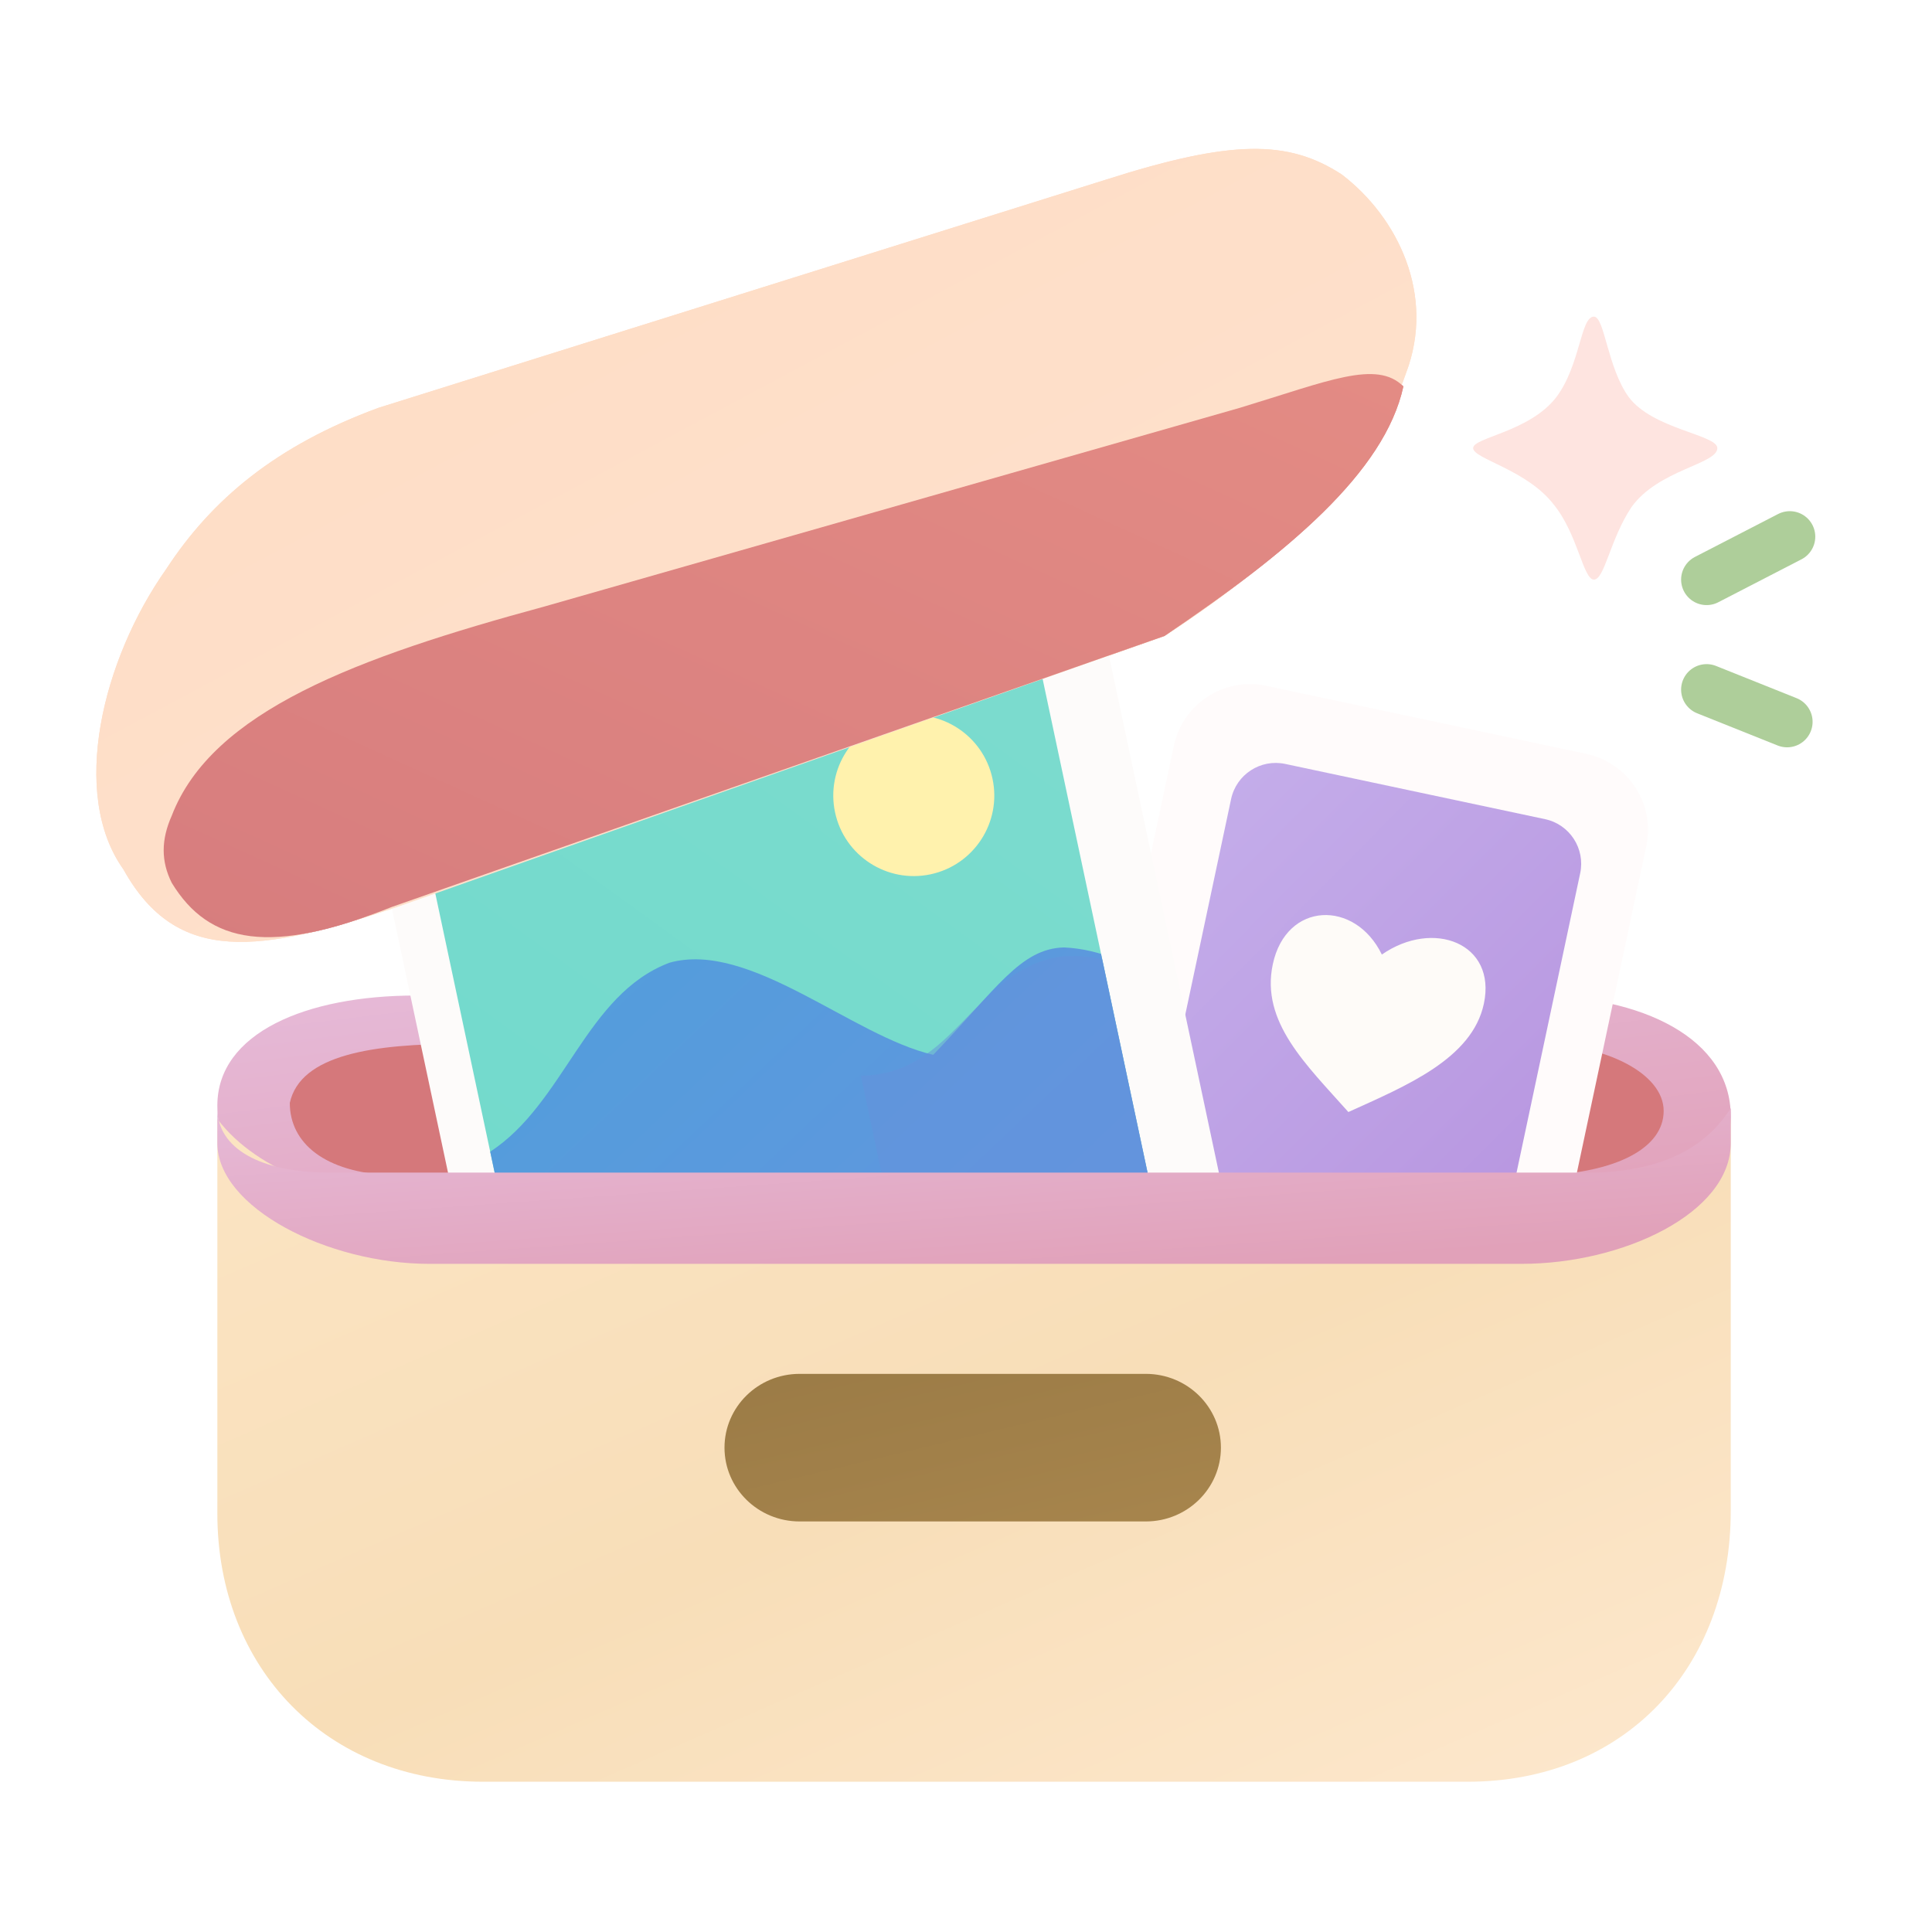
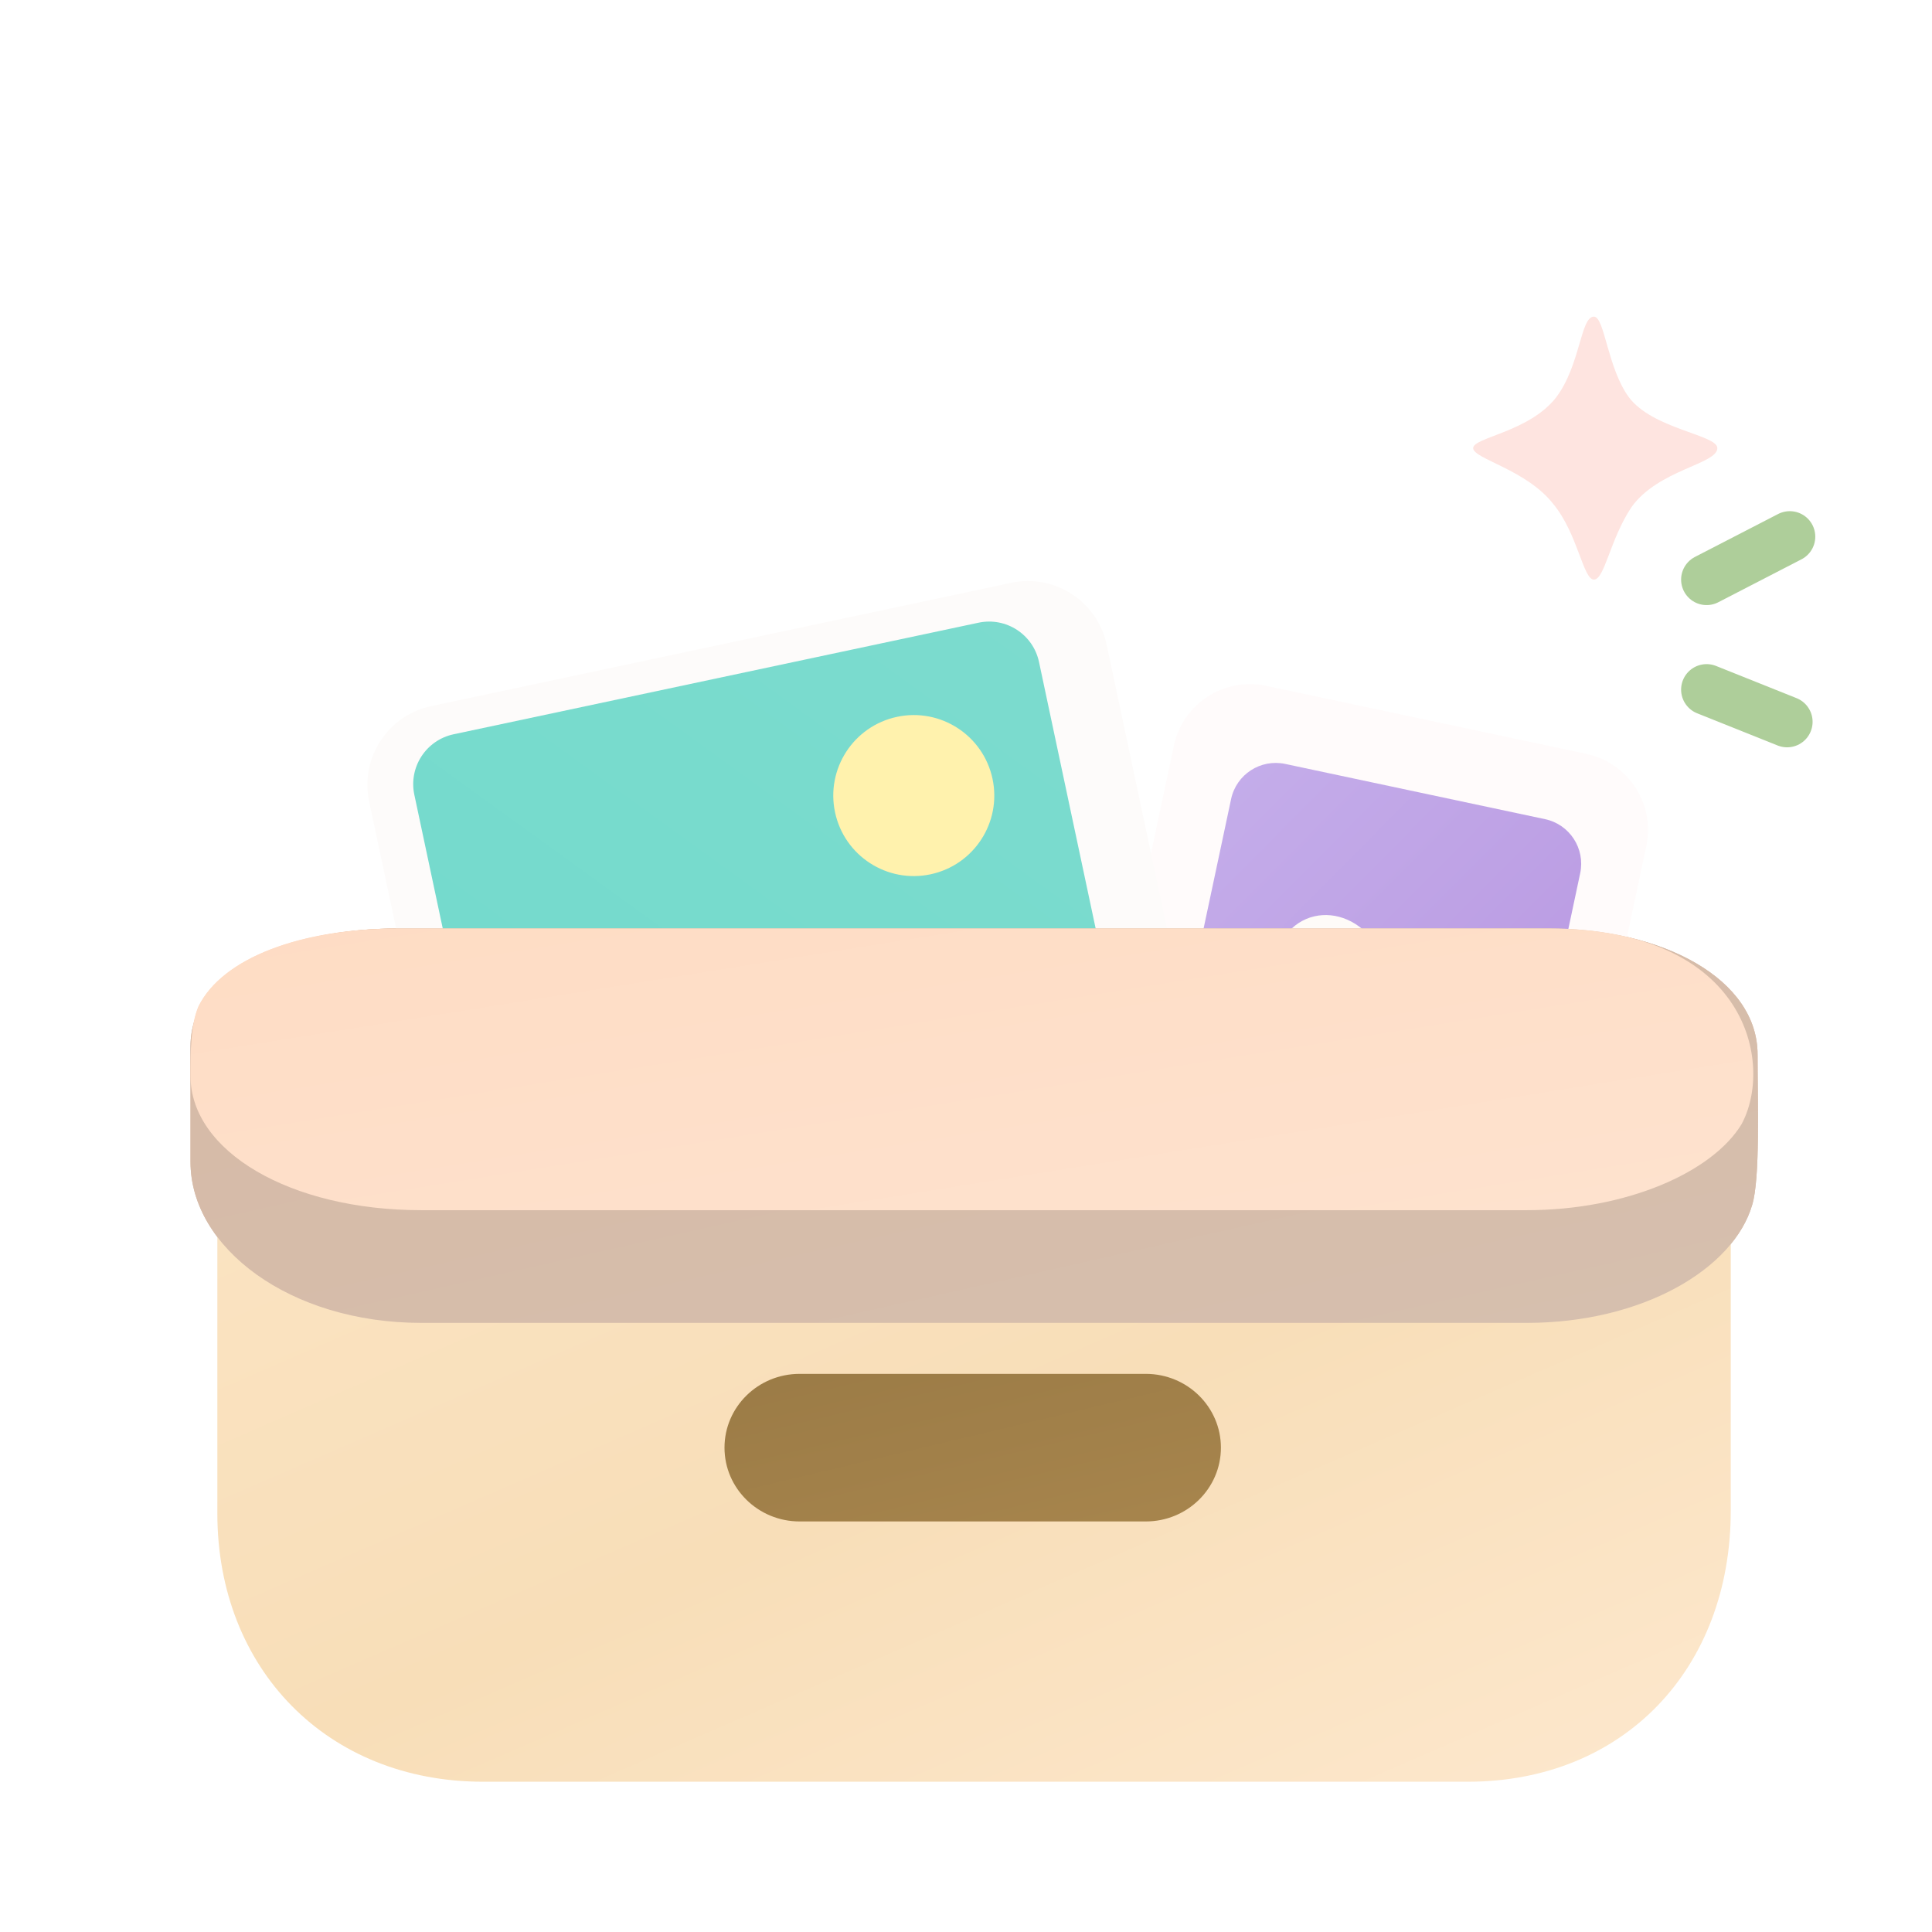
<svg xmlns="http://www.w3.org/2000/svg" viewBox="260 155 720 720" role="img" aria-label="Schuhkarton lädt">
  <defs>
    <linearGradient id="sk-lidTop" x1="0" y1="0" x2="0.9" y2="1">
      <stop stop-color="#fedcc4" />
      <stop offset="1" stop-color="#fee2ce" />
    </linearGradient>
    <linearGradient id="sk-lidInside" x1="0" y1="1" x2="1" y2="0">
      <stop stop-color="#d77d7e" />
      <stop offset="1" stop-color="#e38b84" />
    </linearGradient>
    <linearGradient id="sk-rim" x1="0" y1="0" x2="0.7" y2="1">
      <stop stop-color="#e6bad8" />
      <stop offset="1" stop-color="#e1a1b9" />
    </linearGradient>
    <linearGradient id="sk-box" x1="0" y1="0" x2="1" y2="1">
      <stop stop-color="#fbe4c3" />
      <stop offset="0.5" stop-color="#f8deb8" />
      <stop offset="1" stop-color="#fde8ce" />
    </linearGradient>
    <linearGradient id="sk-slot" x1="0" y1="0" x2="0.8" y2="1">
      <stop stop-color="#9b7b46" />
      <stop offset="1" stop-color="#a6844c" />
    </linearGradient>
    <linearGradient id="sk-sky" x1="0" y1="1" x2="1" y2="0">
      <stop stop-color="#71dacc" />
      <stop offset="1" stop-color="#7cdbce" />
    </linearGradient>
    <linearGradient id="sk-mountains" x1="0" y1="0" x2="1" y2="1">
      <stop stop-color="#529edb" />
      <stop offset="1" stop-color="#6693e0" />
    </linearGradient>
    <linearGradient id="sk-heartBg" x1="0" y1="0" x2="1" y2="1">
      <stop stop-color="#c4adea" />
      <stop offset="1" stop-color="#b693df" />
    </linearGradient>
    <clipPath id="sk-scene">
      <rect x="429" y="405" width="238" height="260" rx="19" />
    </clipPath>
    <clipPath id="sk-inbox">
      <rect x="260" y="155" width="720" height="640" />
    </clipPath>
  </defs>
  <style>
-     .lid, .p1, .p2, .star, .rays { transform-box: fill-box; transform-origin: center; animation: 3.2s infinite both; }
-     .lid { animation-name: sk-lid; }
-     .lid-front { animation-name: sk-lid, sk-front; }
+     .p1, .p2, .star, .rays { transform-box: fill-box; transform-origin: center; animation: 3.2s infinite both; }
    .p1 { animation-name: sk-p1; }
    .p2 { animation-name: sk-p2; }
    .star { animation-name: sk-star; }
    .rays { animation-name: sk-rays; }
-     @keyframes sk-lid {
-       0%, 4% { transform: translate(82px, 172px) rotate(17.5deg) scale(1.13, 1); animation-timing-function: cubic-bezier(.2, .8, .3, 1.15); }
-       16%, 30% { transform: none; animation-timing-function: cubic-bezier(.5, 0, .4, 1); }
-       68%, 100% { transform: translate(82px, 172px) rotate(17.5deg) scale(1.13, 1); }
-     }
-     @keyframes sk-front { 0%, 6% { opacity: 1; } 7%, 62% { opacity: 0; } 63%, 100% { opacity: 1; } }
+     .lid-still { display: none; }
    @keyframes sk-p1 {
-       0%, 7% { transform: translateY(260px); animation-timing-function: cubic-bezier(.2, .8, .3, 1.2); }
-       20%, 36% { transform: none; animation-timing-function: ease-in; }
-       60%, 100% { transform: translateY(260px); }
+       0%, 9% { transform: translateY(260px); animation-timing-function: cubic-bezier(.2, .8, .3, 1.2); }
+       21%, 36% { transform: none; animation-timing-function: ease-in; }
+       56%, 100% { transform: translateY(260px); }
    }
    @keyframes sk-p2 {
-       0%, 10% { transform: translateY(240px); animation-timing-function: cubic-bezier(.2, .8, .3, 1.25); }
-       23%, 33% { transform: none; animation-timing-function: ease-in; }
-       57%, 100% { transform: translateY(240px); }
+       0%, 11% { transform: translateY(240px); animation-timing-function: cubic-bezier(.2, .8, .3, 1.25); }
+       24%, 33% { transform: none; animation-timing-function: ease-in; }
+       53%, 100% { transform: translateY(240px); }
    }
    @keyframes sk-star {
      0%, 17% { transform: scale(0) rotate(-90deg); opacity: 0; animation-timing-function: cubic-bezier(.2, .8, .3, 1.4); }
      26%, 34% { transform: none; opacity: 1; }
      44%, 100% { transform: scale(0) rotate(45deg); opacity: 0; }
    }
    @keyframes sk-rays {
      0%, 22% { transform: scale(.2); opacity: 0; animation-timing-function: ease-out; }
      29%, 34% { transform: none; opacity: 1; }
      42%, 100% { transform: scale(.2); opacity: 0; }
    }
-     @media (prefers-reduced-motion: reduce) { .lid, .p1, .p2, .star, .rays { animation: none; } .lid-front { display: none; } }
+     @media (prefers-reduced-motion: reduce) {
+       .p1, .p2, .star, .rays { animation: none; }
+       .lid-move { display: none; }
+       .lid-still { display: inline; }
+     }
  </style>
-   <g class="lid">
+   <g class="lid-still">
    <path fill="url(#sk-lidTop)" d="M306 479C286 451 298 401 322 367C339 341 363 321 401 307L672 222C719 207 740 207 760 220C781 236 795 265 784 294C773 326 745 359 694 392L408 493C357 510 326 515 306 479Z" />
    <path fill="url(#sk-lidInside)" d="M324 459C339 420 393 400 463 381L722 307C755 297 773 289 783 299C776 331 740 361 694 392L406 493C361 511 338 507 324 484C320 476 320 468 324 459Z" />
+   </g>
+   <g class="lid-move">
+     <g>
+       <animate attributeName="display" dur="3.2s" repeatCount="indefinite" calcMode="discrete" keyTimes="0;0.1;0.52" values="none;inline;none" />
+       <g id="sk-lidMove">
+         <path fill="url(#sk-lidTop)" d="M331 545C331 560 331 574 331 588C331 620 368 648 417 648C554.3 648 691.7 648 829 648C872 648 906 628 913 604C916 594 915 566 915 548C915 520 880 501 837 501C694.3 501 551.7 501 409 501C366 501 331 517 331 545Z">
+           <animate attributeName="d" dur="3.2s" repeatCount="indefinite" calcMode="spline" keyTimes="0;0.04;0.1;0.19;0.31;0.52;0.66;1" keySplines="0 0 1 1;.4 0 1 .8;0 .3 .3 1;0 0 1 1;.45 0 .8 .55;.2 .45 .4 1;0 0 1 1" values="M331 545C331 560 331 574 331 588C331 620 368 648 417 648C554.3 648 691.7 648 829 648C872 648 906 628 913 604C916 594 915 566 915 548C915 520 880 501 837 501C694.3 501 551.7 501 409 501C366 501 331 517 331 545Z;M331 545C331 560 331 574 331 588C331 620 368 648 417 648C554.3 648 691.7 648 829 648C872 648 906 628 913 604C916 594 915 566 915 548C915 520 880 501 837 501C694.3 501 551.7 501 409 501C366 501 331 517 331 545Z;M331 503.6C331 505.4 331 507.1 331 508.8C331 512.6 368 516 417 516C554.3 516 691.7 516 829 516C872 516 906 513.6 913 510.7C916 509.5 915 506.2 915 504C915 500.6 880 498.4 837 498.4C694.3 498.4 551.7 498.4 409 498.4C366 498.4 331 500.3 331 503.6Z;M306 479C286 451 298 401 322 367C339 341 363 321 401 307C491.3 278.7 581.7 250.3 672 222C719 207 740 207 760 220C781 236 795 265 784 294C773 326 745 359 694 392C598.7 425.7 503.3 459.3 408 493C357 510 326 515 306 479Z;M306 479C286 451 298 401 322 367C339 341 363 321 401 307C491.3 278.7 581.7 250.3 672 222C719 207 740 207 760 220C781 236 795 265 784 294C773 326 745 359 694 392C598.7 425.7 503.3 459.3 408 493C357 510 326 515 306 479Z;M331 503.6C331 505.4 331 507.1 331 508.8C331 512.6 368 516 417 516C554.3 516 691.7 516 829 516C872 516 906 513.6 913 510.7C916 509.5 915 506.2 915 504C915 500.6 880 498.4 837 498.4C694.3 498.4 551.7 498.4 409 498.4C366 498.4 331 500.3 331 503.6Z;M331 545C331 560 331 574 331 588C331 620 368 648 417 648C554.3 648 691.7 648 829 648C872 648 906 628 913 604C916 594 915 566 915 548C915 520 880 501 837 501C694.3 501 551.7 501 409 501C366 501 331 517 331 545Z;M331 545C331 560 331 574 331 588C331 620 368 648 417 648C554.3 648 691.7 648 829 648C872 648 906 628 913 604C916 594 915 566 915 548C915 520 880 501 837 501C694.3 501 551.7 501 409 501C366 501 331 517 331 545Z" />
+         </path>
+         <path fill="#000" opacity=".16" d="M331 545C331 560 331 574 331 588C331 620 368 648 417 648C554.3 648 691.7 648 829 648C872 648 906 628 913 604C916 594 915 566 915 548C915 520 880 501 837 501C694.3 501 551.7 501 409 501C366 501 331 517 331 545Z">
+           <animate attributeName="d" dur="3.2s" repeatCount="indefinite" calcMode="spline" keyTimes="0;0.04;0.1;0.19;0.31;0.52;0.66;1" keySplines="0 0 1 1;.4 0 1 .8;0 .3 .3 1;0 0 1 1;.45 0 .8 .55;.2 .45 .4 1;0 0 1 1" values="M331 545C331 560 331 574 331 588C331 620 368 648 417 648C554.3 648 691.7 648 829 648C872 648 906 628 913 604C916 594 915 566 915 548C915 520 880 501 837 501C694.3 501 551.7 501 409 501C366 501 331 517 331 545Z;M331 545C331 560 331 574 331 588C331 620 368 648 417 648C554.3 648 691.7 648 829 648C872 648 906 628 913 604C916 594 915 566 915 548C915 520 880 501 837 501C694.3 501 551.7 501 409 501C366 501 331 517 331 545Z;M331 503.6C331 505.4 331 507.1 331 508.8C331 512.6 368 516 417 516C554.3 516 691.7 516 829 516C872 516 906 513.6 913 510.7C916 509.5 915 506.2 915 504C915 500.6 880 498.4 837 498.4C694.3 498.4 551.7 498.4 409 498.4C366 498.4 331 500.3 331 503.6Z;M306 479C286 451 298 401 322 367C339 341 363 321 401 307C491.3 278.7 581.7 250.3 672 222C719 207 740 207 760 220C781 236 795 265 784 294C773 326 745 359 694 392C598.7 425.7 503.3 459.3 408 493C357 510 326 515 306 479Z;M306 479C286 451 298 401 322 367C339 341 363 321 401 307C491.3 278.7 581.7 250.3 672 222C719 207 740 207 760 220C781 236 795 265 784 294C773 326 745 359 694 392C598.7 425.7 503.3 459.3 408 493C357 510 326 515 306 479Z;M331 503.6C331 505.4 331 507.1 331 508.8C331 512.6 368 516 417 516C554.3 516 691.7 516 829 516C872 516 906 513.6 913 510.7C916 509.5 915 506.2 915 504C915 500.6 880 498.4 837 498.4C694.3 498.4 551.7 498.4 409 498.4C366 498.4 331 500.3 331 503.6Z;M331 545C331 560 331 574 331 588C331 620 368 648 417 648C554.3 648 691.7 648 829 648C872 648 906 628 913 604C916 594 915 566 915 548C915 520 880 501 837 501C694.3 501 551.7 501 409 501C366 501 331 517 331 545Z;M331 545C331 560 331 574 331 588C331 620 368 648 417 648C554.3 648 691.7 648 829 648C872 648 906 628 913 604C916 594 915 566 915 548C915 520 880 501 837 501C694.3 501 551.7 501 409 501C366 501 331 517 331 545Z" />
+           <animate attributeName="opacity" dur="3.2s" repeatCount="indefinite" keyTimes="0;0.1;0.19;0.31;0.52;1" values=".16;.16;0;0;.16;.16" />
+         </path>
+         <path fill="url(#sk-lidTop)" d="M331 556C331 584 368 606 417 606C554.3 606 691.7 606 829 606C866 606 898 592 909 574C921 552 912 501 837 501C694.3 501 551.7 501 409 501C372 501 343 512 334 530C331 537 331 547 331 556Z">
+           <animate attributeName="d" dur="3.2s" repeatCount="indefinite" calcMode="spline" keyTimes="0;0.04;0.1;0.19;0.31;0.52;0.66;1" keySplines="0 0 1 1;.4 0 1 .8;0 .3 .3 1;0 0 1 1;.45 0 .8 .55;.2 .45 .4 1;0 0 1 1" values="M331 556C331 584 368 606 417 606C554.3 606 691.7 606 829 606C866 606 898 592 909 574C921 552 912 501 837 501C694.3 501 551.7 501 409 501C372 501 343 512 334 530C331 537 331 547 331 556Z;M331 556C331 584 368 606 417 606C554.3 606 691.7 606 829 606C866 606 898 592 909 574C921 552 912 501 837 501C694.3 501 551.7 501 409 501C372 501 343 512 334 530C331 537 331 547 331 556Z;M331 499.7C331 500.6 368 501.2 417 501.2C554.3 501.2 691.7 501.2 829 501.2C866 501.2 898 500.8 909 500.3C921 499.6 912 498.1 837 498.1C694.3 498.1 551.7 498.1 409 498.1C372 498.1 343 498.4 334 499C331 499.2 331 499.5 331 499.7Z;M324 459C339 420 393 400 463 381C549.3 356.3 635.7 331.7 722 307C755 297 773 289 783 299C776 331 740 361 694 392C598 425.7 502 459.3 406 493C361 511 338 507 324 484C320 476 320 468 324 459Z;M324 459C339 420 393 400 463 381C549.3 356.3 635.7 331.7 722 307C755 297 773 289 783 299C776 331 740 361 694 392C598 425.7 502 459.3 406 493C361 511 338 507 324 484C320 476 320 468 324 459Z;M331 499.7C331 500.6 368 501.2 417 501.2C554.3 501.2 691.7 501.2 829 501.2C866 501.2 898 500.8 909 500.3C921 499.6 912 498.1 837 498.1C694.3 498.1 551.7 498.1 409 498.1C372 498.1 343 498.4 334 499C331 499.2 331 499.5 331 499.7Z;M331 556C331 584 368 606 417 606C554.3 606 691.7 606 829 606C866 606 898 592 909 574C921 552 912 501 837 501C694.3 501 551.7 501 409 501C372 501 343 512 334 530C331 537 331 547 331 556Z;M331 556C331 584 368 606 417 606C554.3 606 691.7 606 829 606C866 606 898 592 909 574C921 552 912 501 837 501C694.3 501 551.7 501 409 501C372 501 343 512 334 530C331 537 331 547 331 556Z" />
+           <animate attributeName="visibility" dur="3.2s" repeatCount="indefinite" calcMode="discrete" keyTimes="0;0.1;0.52" values="visible;hidden;visible" />
+         </path>
+         <path fill="url(#sk-lidInside)" d="M331 556C331 584 368 606 417 606C554.3 606 691.7 606 829 606C866 606 898 592 909 574C921 552 912 501 837 501C694.3 501 551.7 501 409 501C372 501 343 512 334 530C331 537 331 547 331 556Z" visibility="hidden">
+           <animate attributeName="d" dur="3.2s" repeatCount="indefinite" calcMode="spline" keyTimes="0;0.04;0.1;0.19;0.31;0.52;0.66;1" keySplines="0 0 1 1;.4 0 1 .8;0 .3 .3 1;0 0 1 1;.45 0 .8 .55;.2 .45 .4 1;0 0 1 1" values="M331 556C331 584 368 606 417 606C554.3 606 691.7 606 829 606C866 606 898 592 909 574C921 552 912 501 837 501C694.3 501 551.7 501 409 501C372 501 343 512 334 530C331 537 331 547 331 556Z;M331 556C331 584 368 606 417 606C554.3 606 691.7 606 829 606C866 606 898 592 909 574C921 552 912 501 837 501C694.3 501 551.7 501 409 501C372 501 343 512 334 530C331 537 331 547 331 556Z;M331 499.7C331 500.6 368 501.2 417 501.2C554.3 501.2 691.7 501.2 829 501.2C866 501.2 898 500.8 909 500.3C921 499.6 912 498.1 837 498.1C694.3 498.1 551.7 498.1 409 498.1C372 498.1 343 498.4 334 499C331 499.2 331 499.5 331 499.7Z;M324 459C339 420 393 400 463 381C549.3 356.3 635.7 331.7 722 307C755 297 773 289 783 299C776 331 740 361 694 392C598 425.7 502 459.3 406 493C361 511 338 507 324 484C320 476 320 468 324 459Z;M324 459C339 420 393 400 463 381C549.3 356.3 635.7 331.7 722 307C755 297 773 289 783 299C776 331 740 361 694 392C598 425.7 502 459.3 406 493C361 511 338 507 324 484C320 476 320 468 324 459Z;M331 499.7C331 500.6 368 501.2 417 501.2C554.3 501.2 691.7 501.2 829 501.2C866 501.2 898 500.8 909 500.3C921 499.6 912 498.1 837 498.1C694.3 498.1 551.7 498.1 409 498.1C372 498.1 343 498.4 334 499C331 499.2 331 499.5 331 499.7Z;M331 556C331 584 368 606 417 606C554.3 606 691.7 606 829 606C866 606 898 592 909 574C921 552 912 501 837 501C694.3 501 551.7 501 409 501C372 501 343 512 334 530C331 537 331 547 331 556Z;M331 556C331 584 368 606 417 606C554.3 606 691.7 606 829 606C866 606 898 592 909 574C921 552 912 501 837 501C694.3 501 551.7 501 409 501C372 501 343 512 334 530C331 537 331 547 331 556Z" />
+           <animate attributeName="visibility" dur="3.2s" repeatCount="indefinite" calcMode="discrete" keyTimes="0;0.1;0.52" values="hidden;visible;hidden" />
+         </path>
+       </g>
+     </g>
  </g>
  <path fill="url(#sk-rim)" d="M341 567C341 540 374 526 415 526H831C872 526 905 542 905 571C905 598 870 626 823 626H423C376 626 341 599 341 567Z" />
  <path fill="#d5787b" d="M368 566C372 548 399 544 432 544H833C858 544 880 555 880 569C880 583 862 592 835 593H406C381 592 368 581 368 566Z" />
  <g clip-path="url(#sk-inbox)">
    <g class="p2">
      <g transform="rotate(12 771 515)">
        <rect x="682" y="421" width="180" height="255" rx="29" fill="#fffbfb" />
        <rect x="707" y="448" width="133" height="208" rx="17" fill="url(#sk-heartBg)" />
        <path fill="#fefbf8" d="M774 510C760 492 735 498 735 522C735 544 755 556 774 570C793 556 815 541 815 520C815 497 790 493 774 510Z" />
      </g>
    </g>
    <g class="p1">
      <g transform="rotate(-12 551 507)">
        <rect x="412" y="393" width="281" height="307" rx="30" fill="#fdfbfa" />
        <g clip-path="url(#sk-scene)">
          <rect x="429" y="405" width="238" height="260" rx="19" fill="url(#sk-sky)" />
          <circle cx="611" cy="463" r="30" fill="#fff2ad" />
          <path fill="url(#sk-mountains)" d="M429 560C460 548 476 510 509 505C540 503 570 546 598 559C626 540 638 527 654 530C681 537 696 564 712 572L712 678H429Z" />
          <path fill="#6591dc" opacity="0.5" d="M570 561C604 568 619 532 651 533C678 535 699 564 712 576V678H570Z" />
        </g>
      </g>
    </g>
  </g>
  <path fill="url(#sk-box)" d="M341 572C356 592 388 603 419 603H827C862 603 891 589 905 572V718C905 777 865 819 807 819H440C382 819 341 777 341 719Z" />
  <path fill="url(#sk-rim)" d="M341 568C341 583 357 592 383 592H855C881 591 896 582 905 568V581C905 607 865 626 827 626H420C382 626 341 605 341 581Z" />
  <rect x="530" y="667" width="185" height="55" rx="28" fill="url(#sk-slot)" />
  <path class="star" fill="#fee4e0" d="M854 273C858 273 859 292 867 303C876 315 900 317 900 322C900 328 878 330 868 344C860 356 858 371 854 371C850 371 848 354 839 343C829 330 809 326 809 322C809 318 830 316 840 303C849 291 849 273 854 273Z" />
  <path class="rays" d="M896 371L927 355M896 412L926 424" fill="none" stroke="#aece9a" stroke-width="19" stroke-linecap="round" />
-   <g class="lid lid-front">
-     <path fill="url(#sk-lidTop)" d="M306 479C286 451 298 401 322 367C339 341 363 321 401 307L672 222C719 207 740 207 760 220C781 236 795 265 784 294C773 326 745 359 694 392L408 493C357 510 326 515 306 479Z" />
-     <path fill="url(#sk-lidInside)" d="M324 459C339 420 393 400 463 381L722 307C755 297 773 289 783 299C776 331 740 361 694 392L406 493C361 511 338 507 324 484C320 476 320 468 324 459Z" />
+   <g class="lid-move">
+     <g>
+       <animate attributeName="display" dur="3.2s" repeatCount="indefinite" calcMode="discrete" keyTimes="0;0.1;0.52" values="inline;none;inline" />
+       <use href="#sk-lidMove" />
+     </g>
  </g>
</svg>
